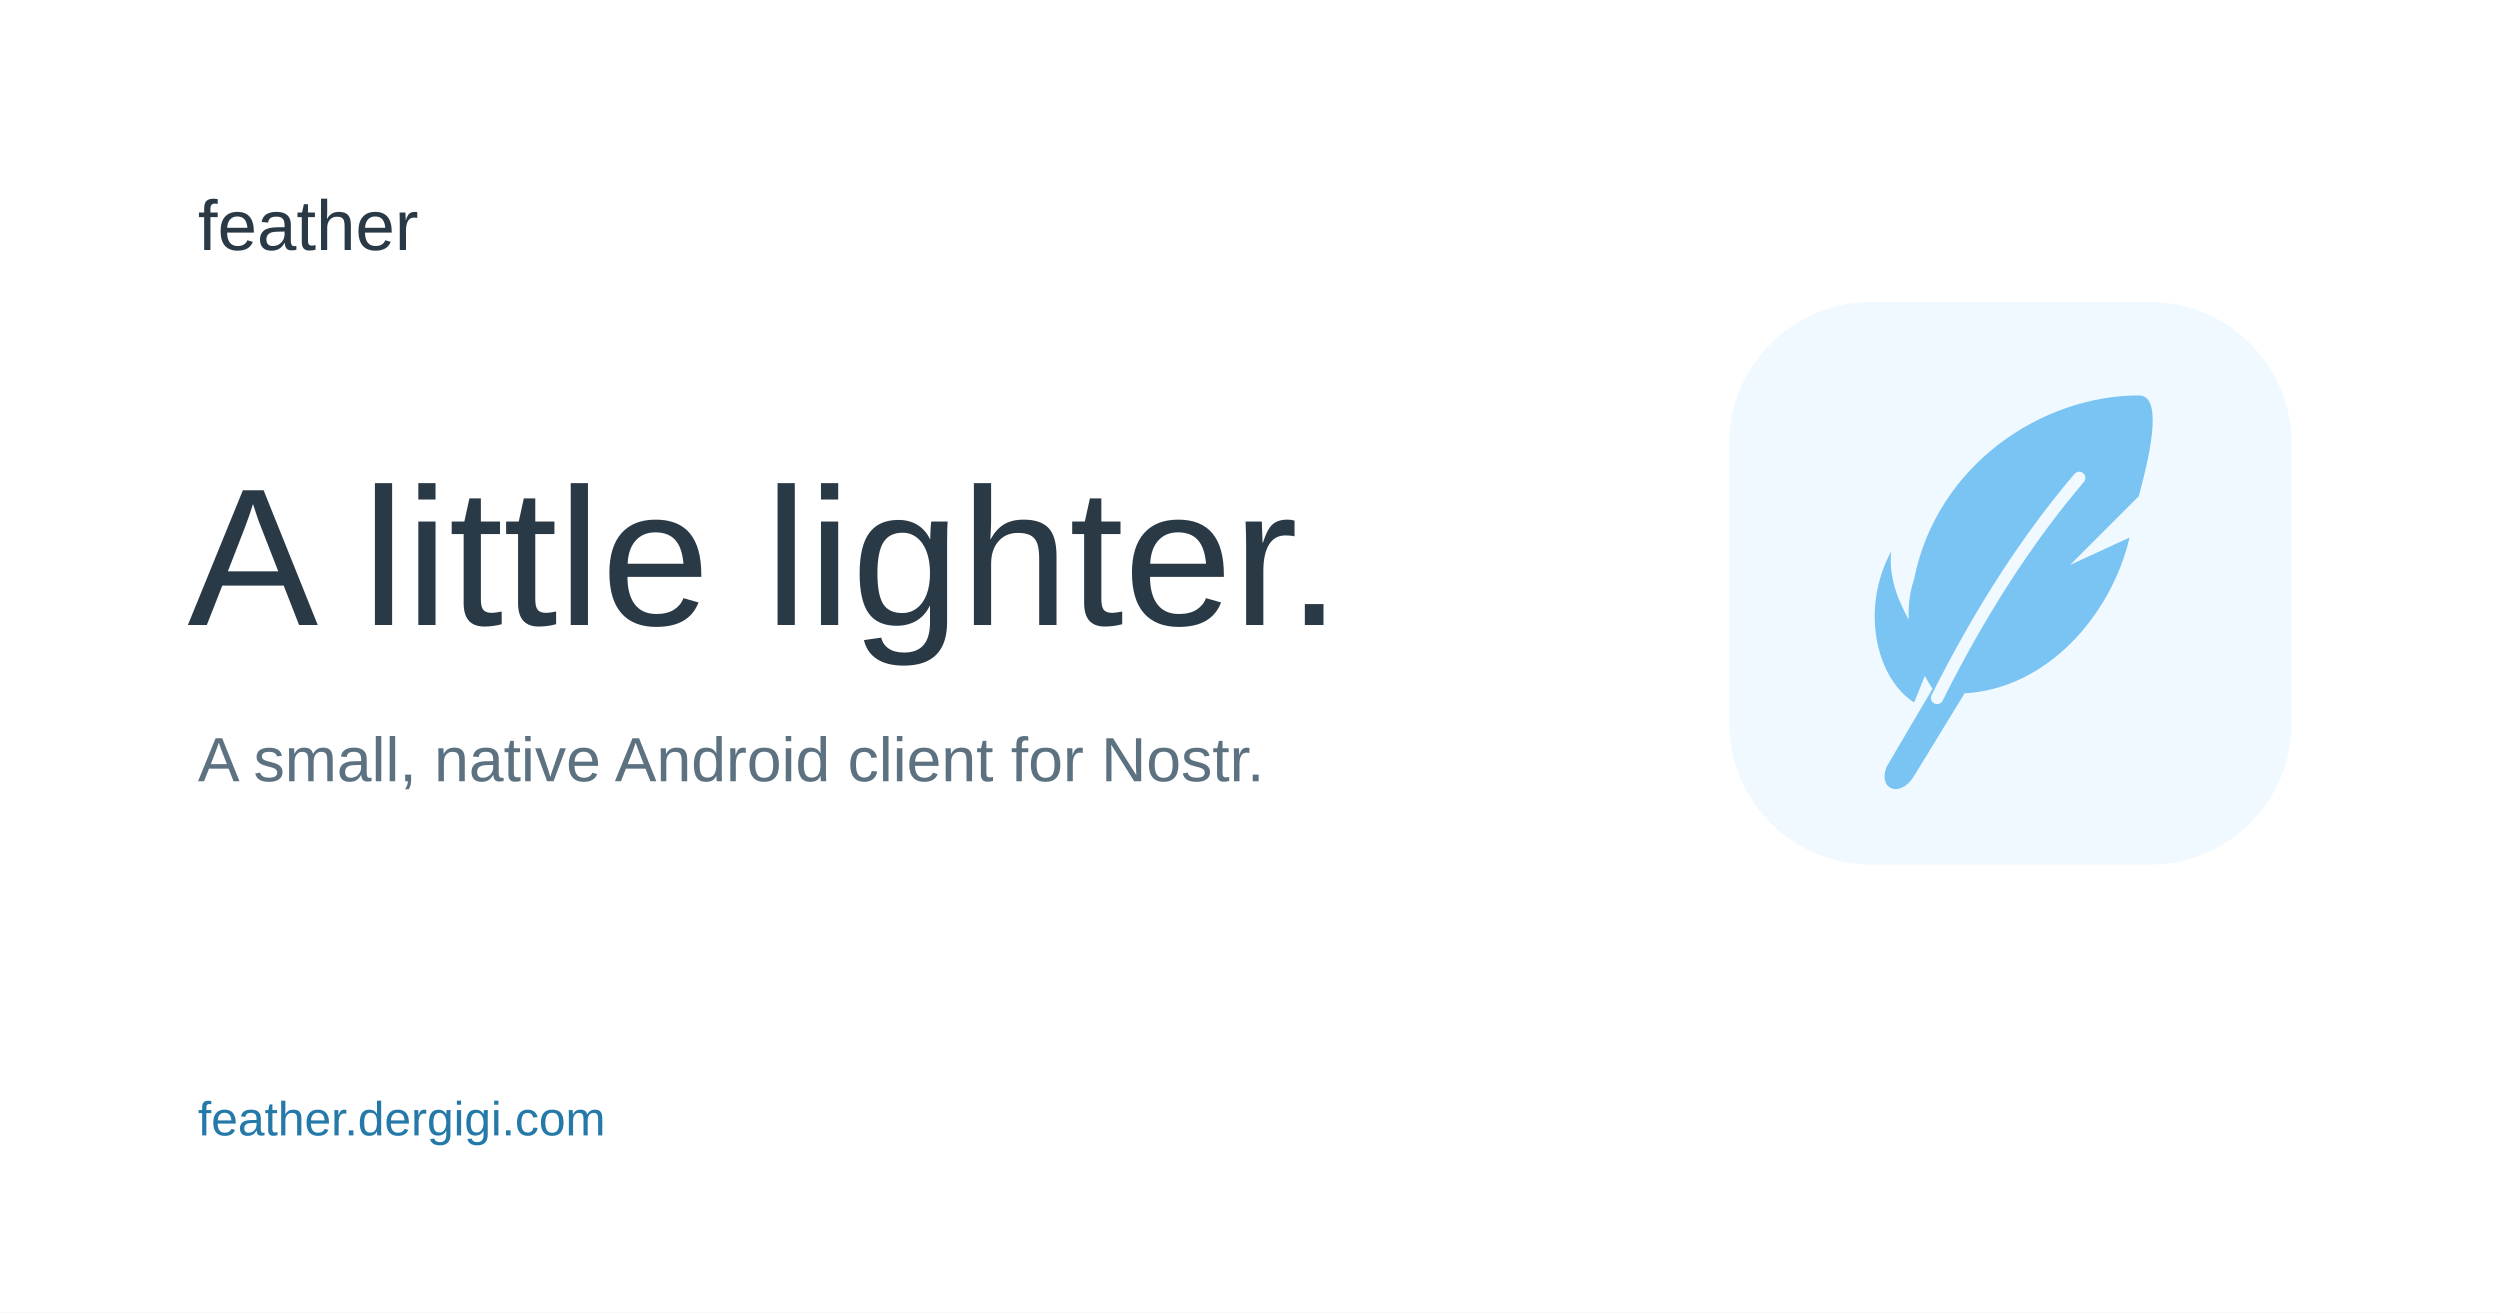
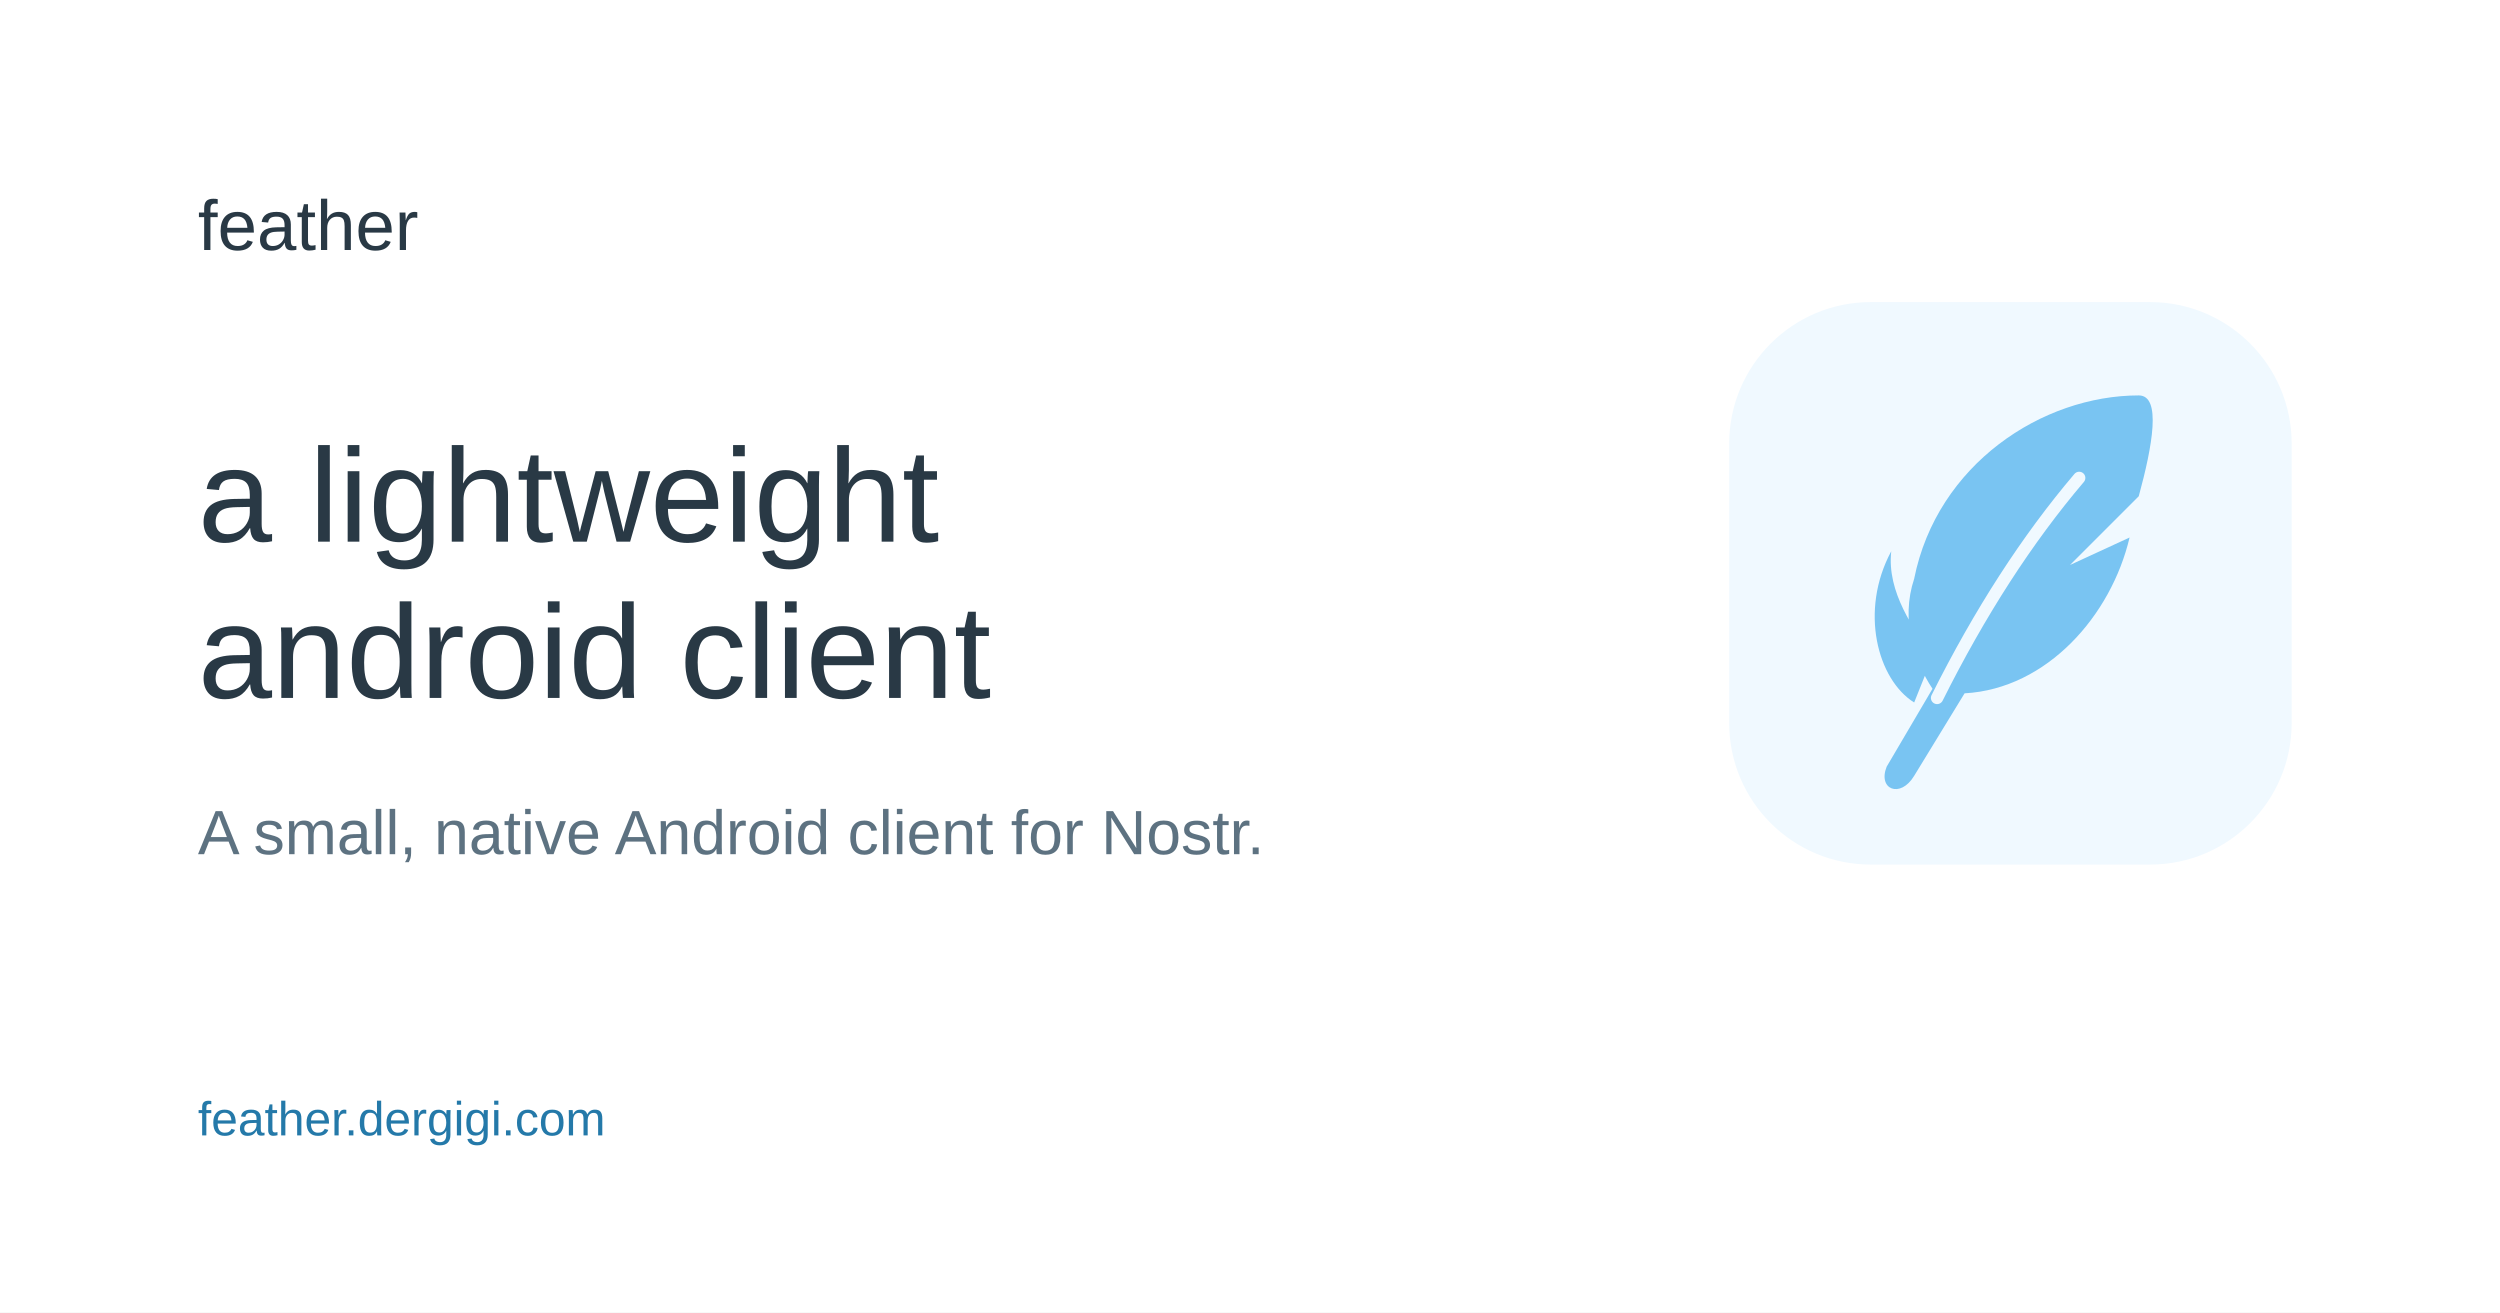
<svg xmlns="http://www.w3.org/2000/svg" width="1200" height="630" viewBox="0 0 1200 630">
  <rect width="1200" height="630" fill="white" />
  <rect x="830" y="145" width="270" height="270" rx="68" fill="#F0F9FF" />
  <g transform="translate(855 170) scale(2.2)">
    <path fill="#79C4F2" d="M78 9C57 9 34 24 29 49c-3 9 0 18 4 24L23 90c-2 5 3 7 6 2l11-18c18-1 32-17 36-34l-13 6 15-15c3-11 5-22 0-22ZM33 66c-4-6-10-14-9-23-7 13-3 28 5 33Z" />
    <path fill="none" stroke="#F0F9FF" stroke-width="2.7" stroke-linecap="round" d="M34 75Q48 47 65 27" />
  </g>
  <g font-family="Arial, sans-serif">
    <text x="95" y="120" font-size="34" fill="#293945">feather</text>
-     <text x="90" y="300" font-size="94" fill="#293945">A little lighter.</text>
-     <text x="95" y="375" font-size="30" fill="#5d7281">A small, native Android client for Nostr.</text>
+     <text x="95" y="260" font-size="64" fill="#293945">a lightweight</text>
+     <text x="95" y="335" font-size="64" fill="#293945">android client</text>
+     <text x="95" y="410" font-size="30" fill="#5d7281">A small, native Android client for Nostr.</text>
    <text x="95" y="545" font-size="23" fill="#2479a9">feather.dergigi.com</text>
  </g>
</svg>
